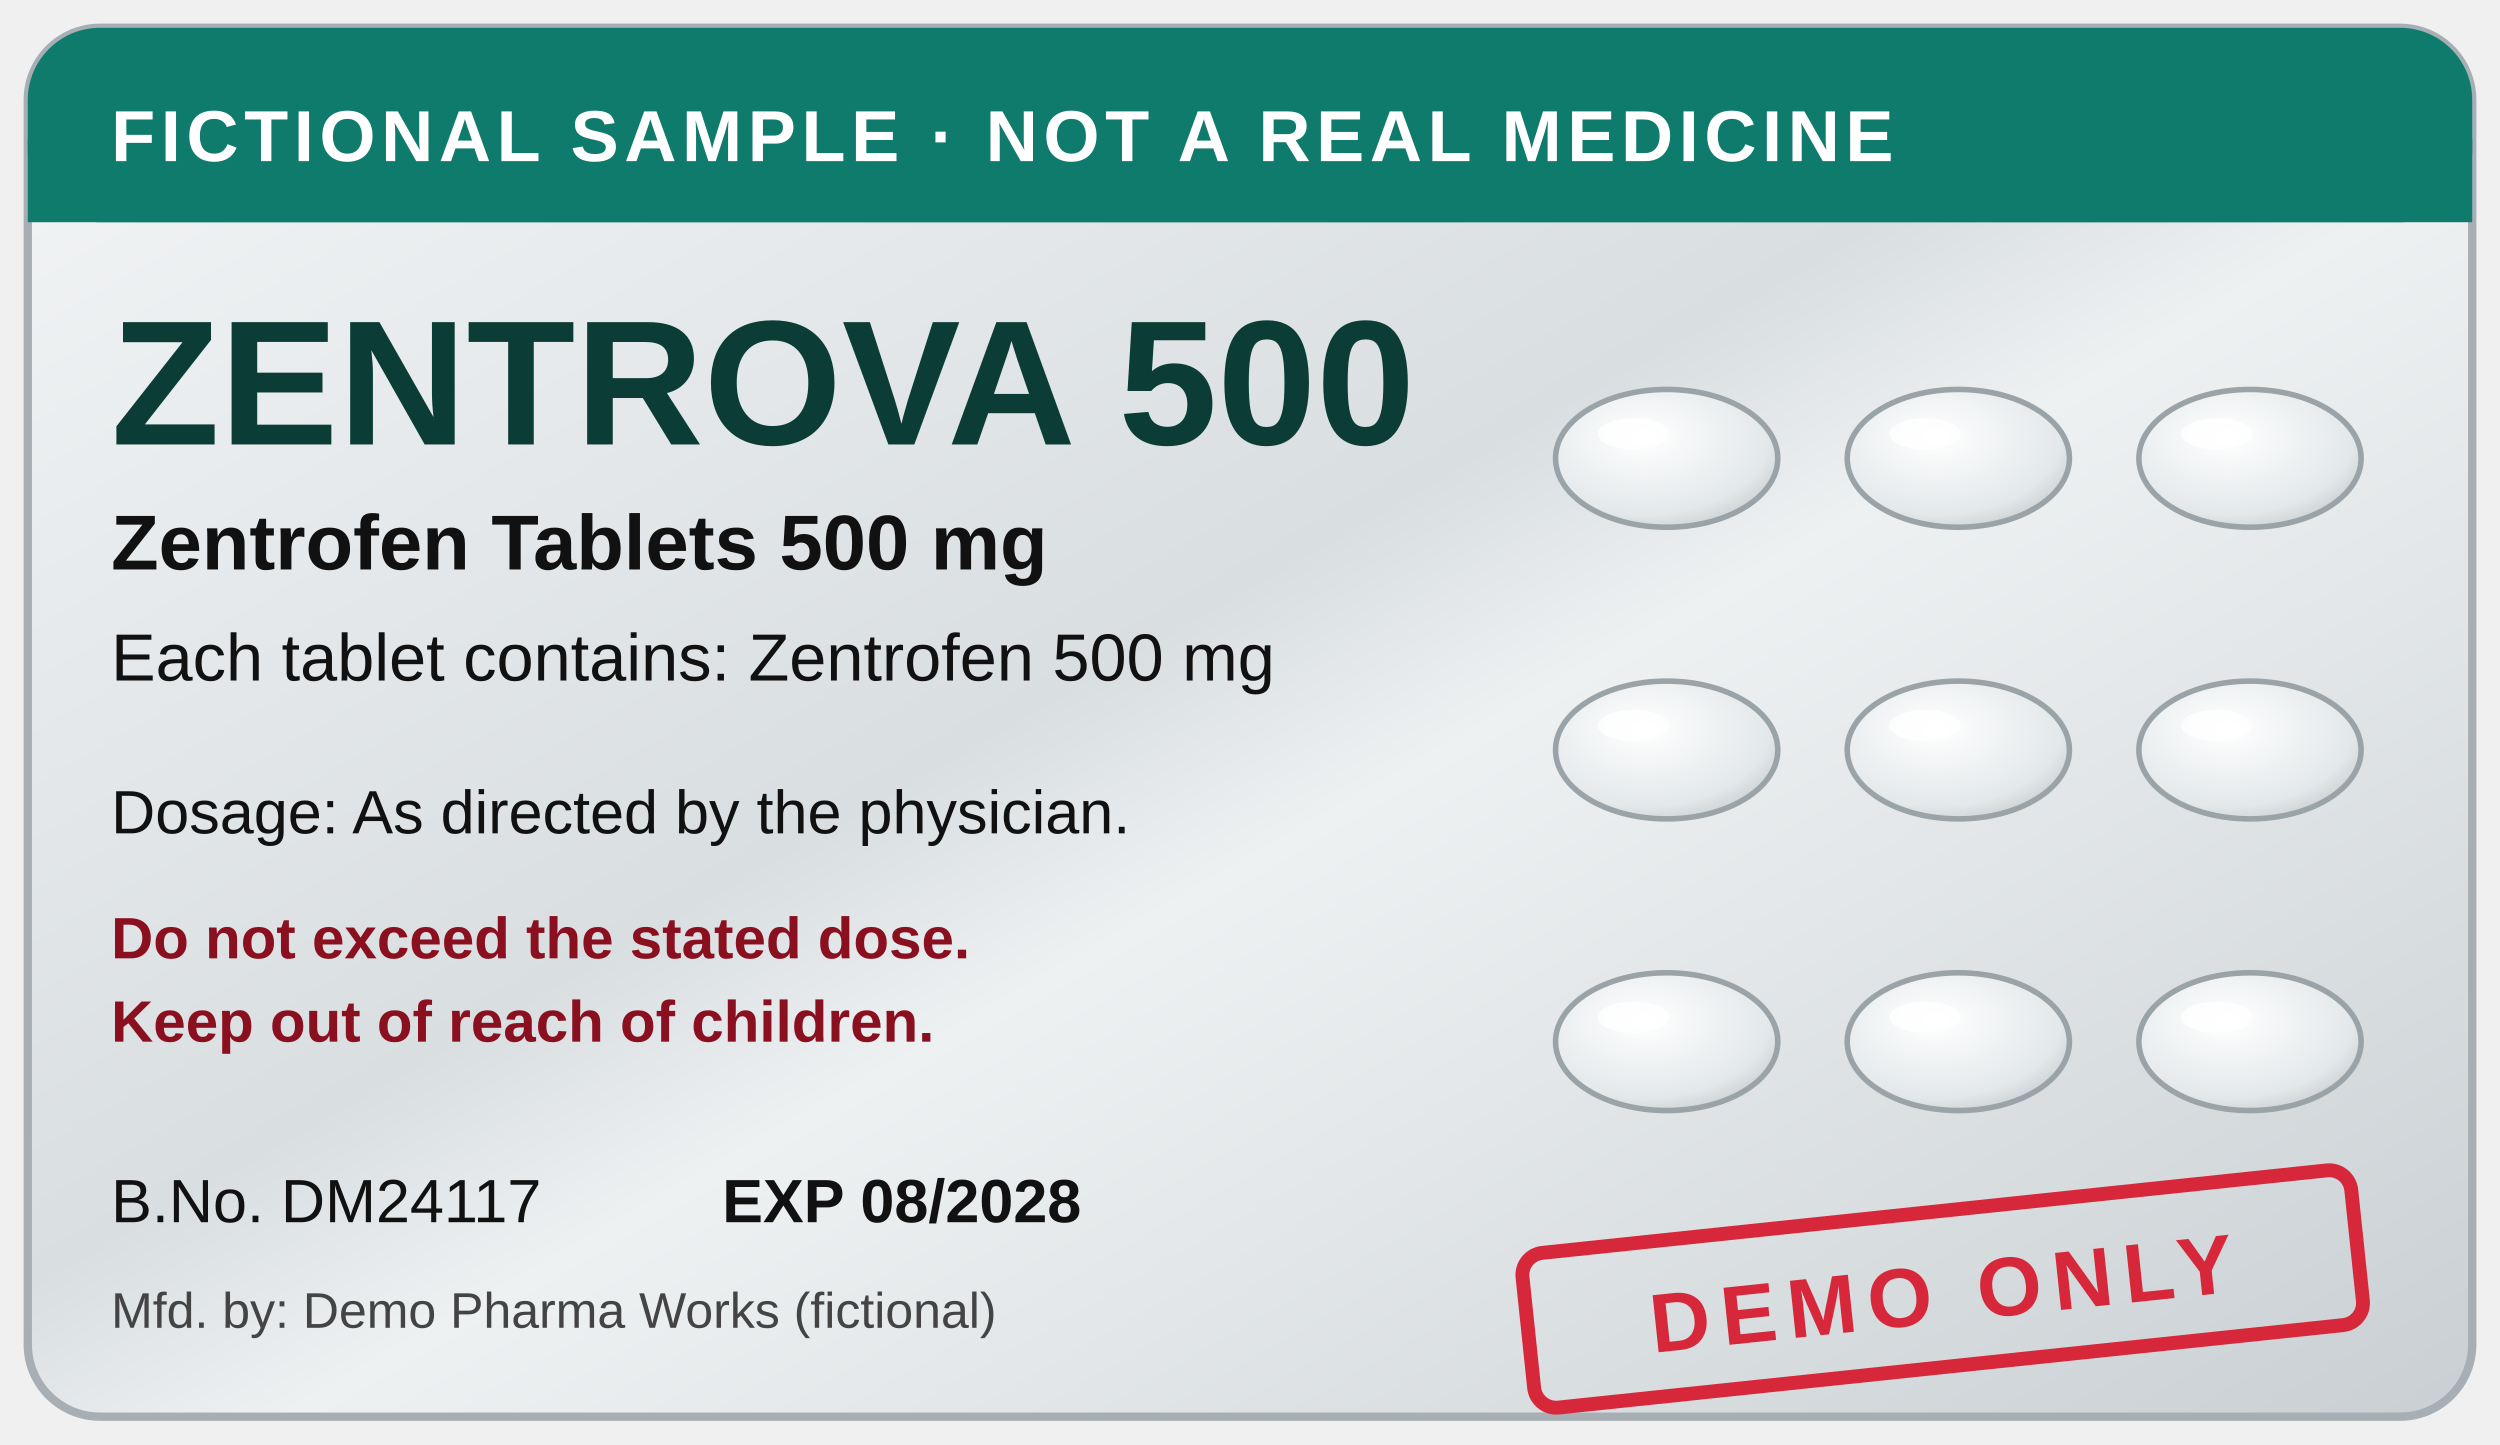
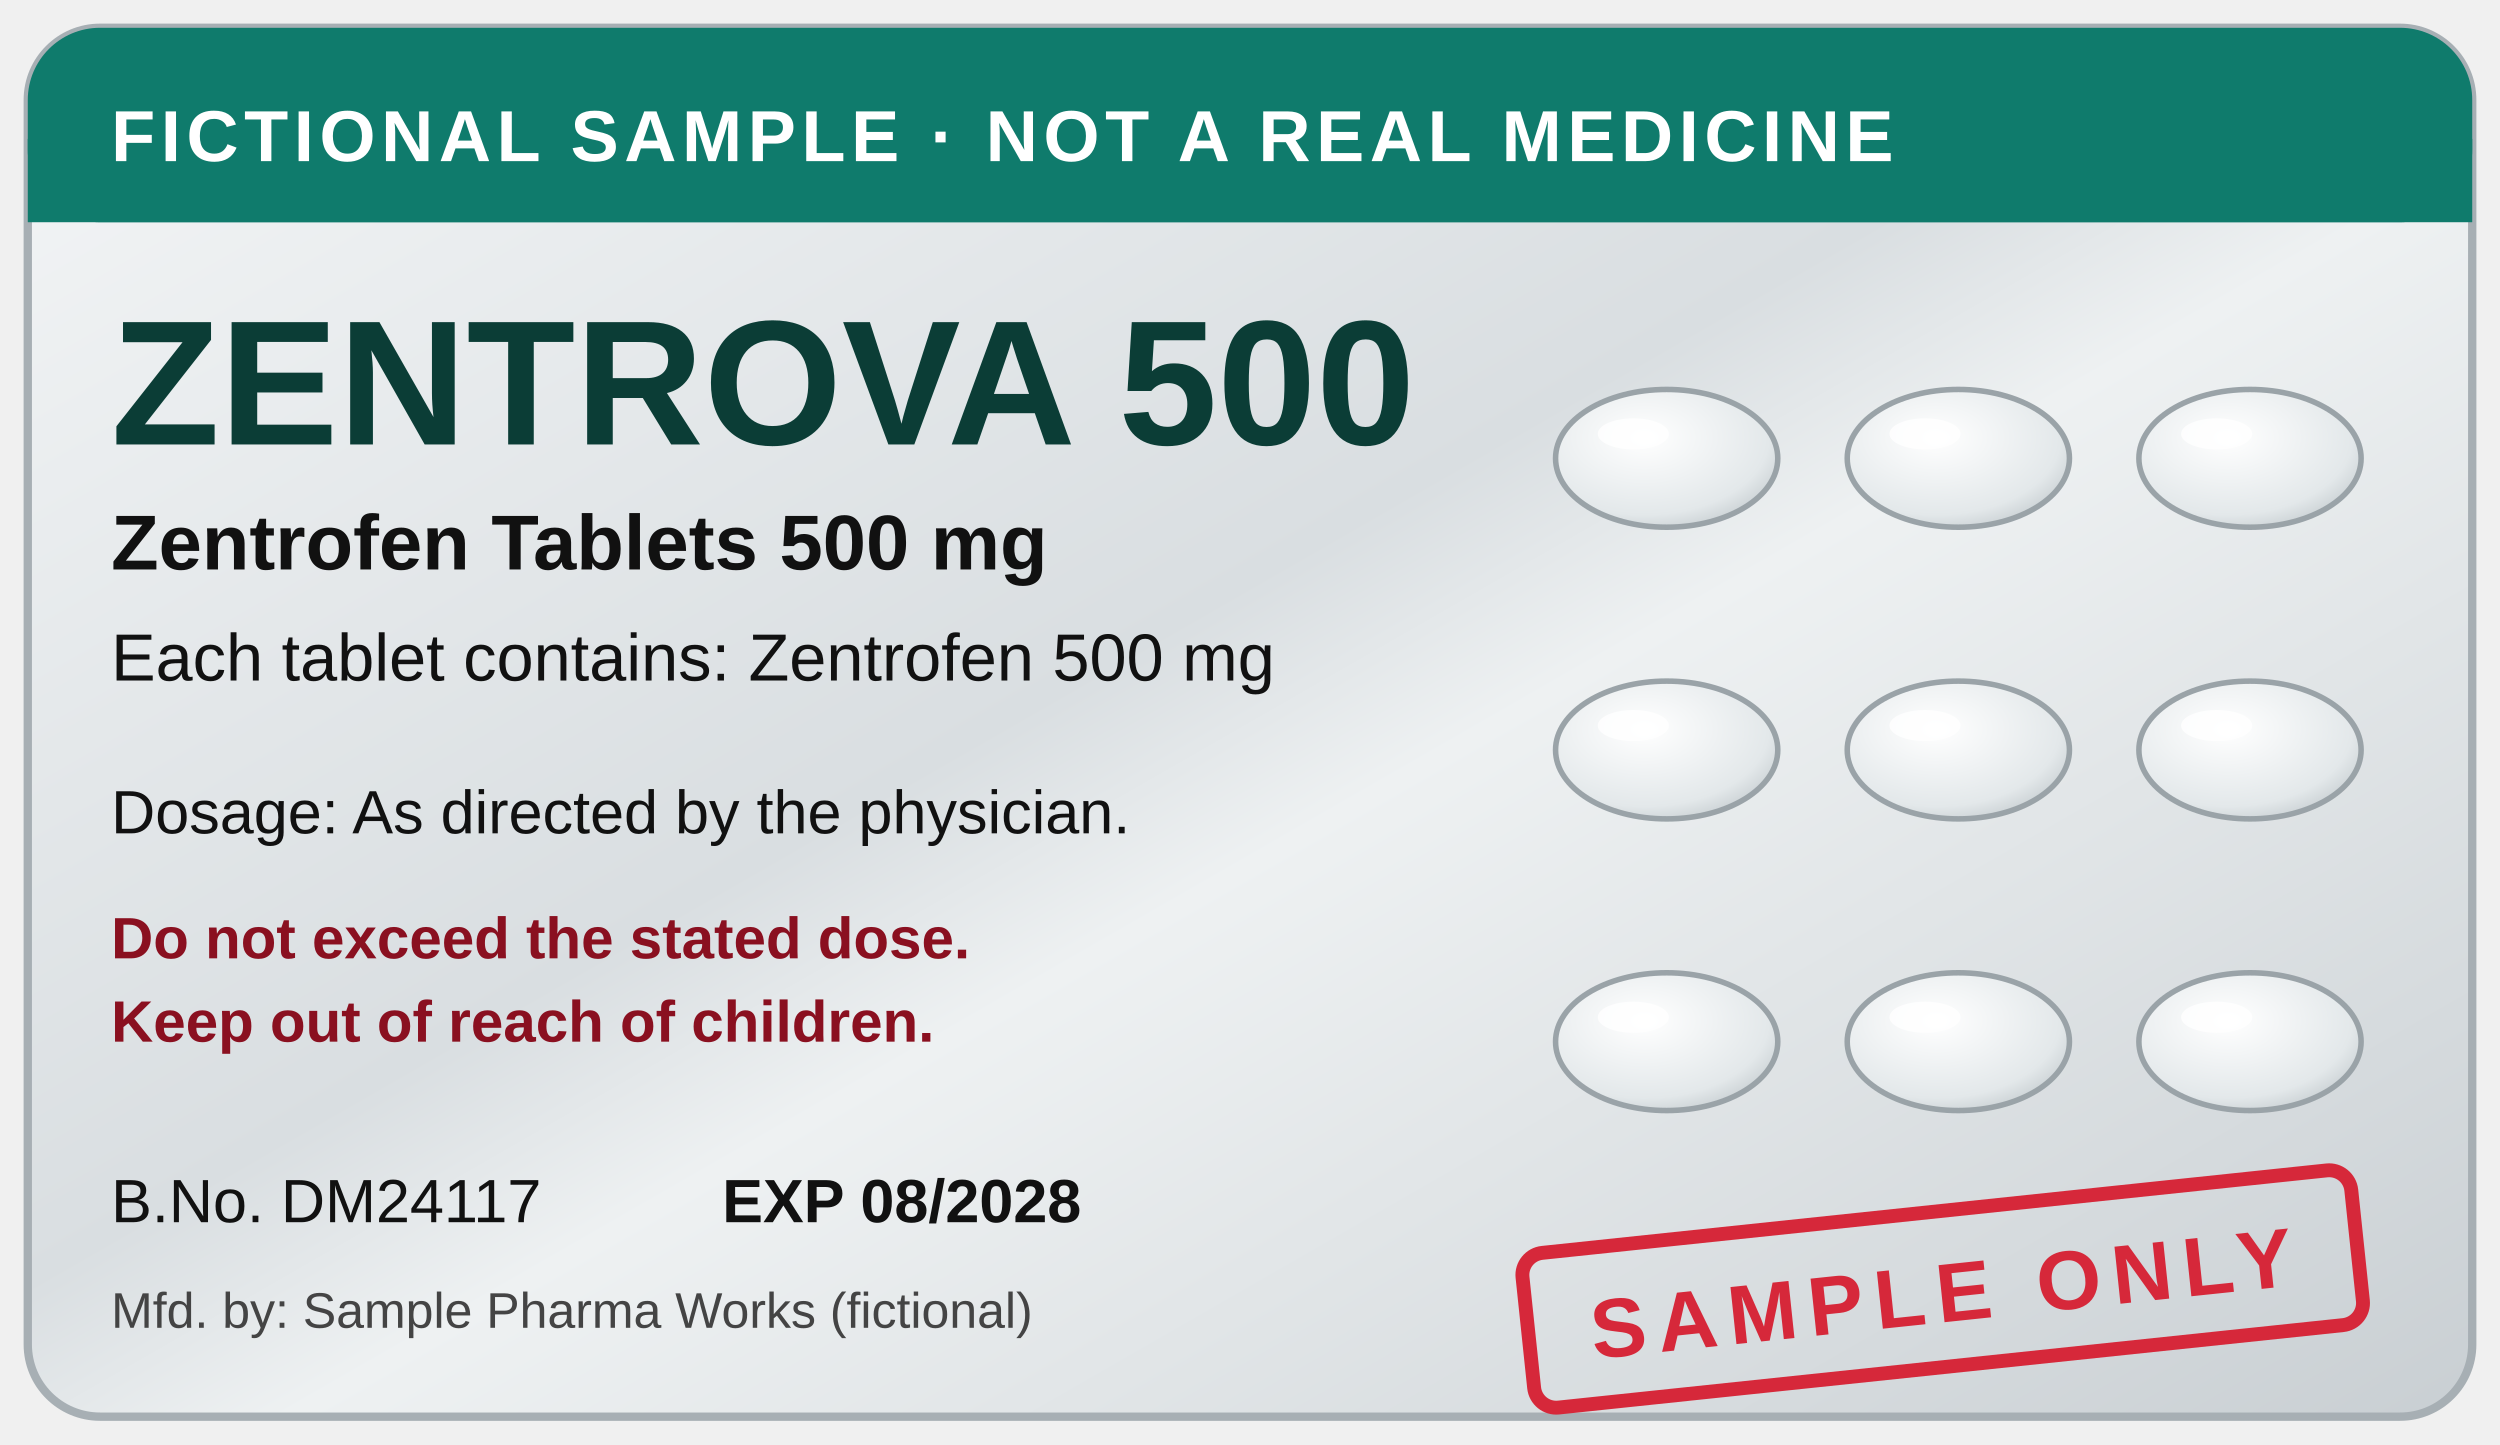
<svg xmlns="http://www.w3.org/2000/svg" viewBox="0 0 900 520" width="900" height="520">
  <defs>
    <linearGradient id="foil" x1="0" y1="0" x2="1" y2="1">
      <stop offset="0" stop-color="#f4f6f7" />
      <stop offset=".45" stop-color="#d9dee1" />
      <stop offset=".55" stop-color="#eef1f2" />
      <stop offset="1" stop-color="#c9cfd3" />
    </linearGradient>
    <radialGradient id="bub" cx=".4" cy=".35" r=".8">
      <stop offset="0" stop-color="#ffffff" />
      <stop offset=".7" stop-color="#e3e8ea" />
      <stop offset="1" stop-color="#b8c0c4" />
    </radialGradient>
  </defs>
  <rect x="10" y="10" width="880" height="500" rx="26" fill="url(#foil)" stroke="#a7afb4" stroke-width="3" />
  <rect x="10" y="10" width="880" height="70" rx="26" fill="#0f7b6c" />
  <rect x="10" y="50" width="880" height="30" fill="#0f7b6c" />
  <text x="40" y="58" font-size="26" font-family="'Helvetica Neue', Arial, sans-serif" font-weight="700" fill="#fff" letter-spacing="2">FICTIONAL SAMPLE · NOT A REAL MEDICINE</text>
  <text x="40" y="160" font-size="64" font-family="'Helvetica Neue', Arial, sans-serif" font-weight="800" fill="#0b3d36">ZENTROVA 500</text>
  <text x="40" y="205" font-size="28" font-family="'Helvetica Neue', Arial, sans-serif" font-weight="600" fill="#111">Zentrofen Tablets 500 mg</text>
  <text x="40" y="245" font-size="24" font-family="'Helvetica Neue', Arial, sans-serif" font-weight="400" fill="#111">Each tablet contains: Zentrofen 500 mg</text>
  <text x="40" y="300" font-size="22" font-family="'Helvetica Neue', Arial, sans-serif" font-weight="400" fill="#111">Dosage: As directed by the physician.</text>
  <text x="40" y="345" font-size="21" font-family="'Helvetica Neue', Arial, sans-serif" font-weight="700" fill="#8a1020">Do not exceed the stated dose.</text>
  <text x="40" y="375" font-size="21" font-family="'Helvetica Neue', Arial, sans-serif" font-weight="700" fill="#8a1020">Keep out of reach of children.</text>
  <text x="40" y="440" font-size="22" font-family="'Helvetica Neue', Arial, sans-serif" font-weight="400" fill="#111">B.No. DM24117</text>
  <text x="260" y="440" font-size="22" font-family="'Helvetica Neue', Arial, sans-serif" font-weight="700" fill="#111">EXP 08/2028</text>
-   <text x="40" y="478" font-size="18" font-family="'Helvetica Neue', Arial, sans-serif" font-weight="400" fill="#444">Mfd. by: Demo Pharma Works (fictional)</text>
+   <text x="40" y="478" font-size="18" font-family="'Helvetica Neue', Arial, sans-serif" font-weight="400" fill="#444">Mfd. by: Sample Pharma Works (fictional)</text>
  <ellipse cx="600" cy="165" rx="40" ry="24.8" fill="url(#bub)" stroke="#9aa3a8" stroke-width="2" />
  <ellipse cx="588" cy="156.2" rx="12.8" ry="5.6" fill="#fff" opacity=".8" />
  <ellipse cx="600" cy="270" rx="40" ry="24.8" fill="url(#bub)" stroke="#9aa3a8" stroke-width="2" />
  <ellipse cx="588" cy="261.2" rx="12.8" ry="5.6" fill="#fff" opacity=".8" />
  <ellipse cx="600" cy="375" rx="40" ry="24.8" fill="url(#bub)" stroke="#9aa3a8" stroke-width="2" />
  <ellipse cx="588" cy="366.2" rx="12.8" ry="5.6" fill="#fff" opacity=".8" />
  <ellipse cx="705" cy="165" rx="40" ry="24.8" fill="url(#bub)" stroke="#9aa3a8" stroke-width="2" />
  <ellipse cx="693" cy="156.2" rx="12.8" ry="5.6" fill="#fff" opacity=".8" />
  <ellipse cx="705" cy="270" rx="40" ry="24.8" fill="url(#bub)" stroke="#9aa3a8" stroke-width="2" />
  <ellipse cx="693" cy="261.2" rx="12.8" ry="5.6" fill="#fff" opacity=".8" />
  <ellipse cx="705" cy="375" rx="40" ry="24.8" fill="url(#bub)" stroke="#9aa3a8" stroke-width="2" />
  <ellipse cx="693" cy="366.2" rx="12.8" ry="5.6" fill="#fff" opacity=".8" />
  <ellipse cx="810" cy="165" rx="40" ry="24.8" fill="url(#bub)" stroke="#9aa3a8" stroke-width="2" />
  <ellipse cx="798" cy="156.2" rx="12.8" ry="5.6" fill="#fff" opacity=".8" />
  <ellipse cx="810" cy="270" rx="40" ry="24.8" fill="url(#bub)" stroke="#9aa3a8" stroke-width="2" />
  <ellipse cx="798" cy="261.2" rx="12.8" ry="5.6" fill="#fff" opacity=".8" />
  <ellipse cx="810" cy="375" rx="40" ry="24.8" fill="url(#bub)" stroke="#9aa3a8" stroke-width="2" />
  <ellipse cx="798" cy="366.2" rx="12.8" ry="5.6" fill="#fff" opacity=".8" />
  <g transform="rotate(-6 700 470)">
    <rect x="550" y="436" width="300" height="56" rx="8" fill="none" stroke="#d6283a" stroke-width="5" />
  </g>
-   <text x="700" y="476" font-size="30" font-family="'Helvetica Neue', Arial, sans-serif" font-weight="800" fill="#d6283a" text-anchor="middle" letter-spacing="4" transform="rotate(-6 700 476)">DEMO ONLY</text>
+   <text x="700" y="476" font-size="30" font-family="'Helvetica Neue', Arial, sans-serif" font-weight="800" fill="#d6283a" text-anchor="middle" letter-spacing="4" transform="rotate(-6 700 476)">SAMPLE ONLY</text>
</svg>
